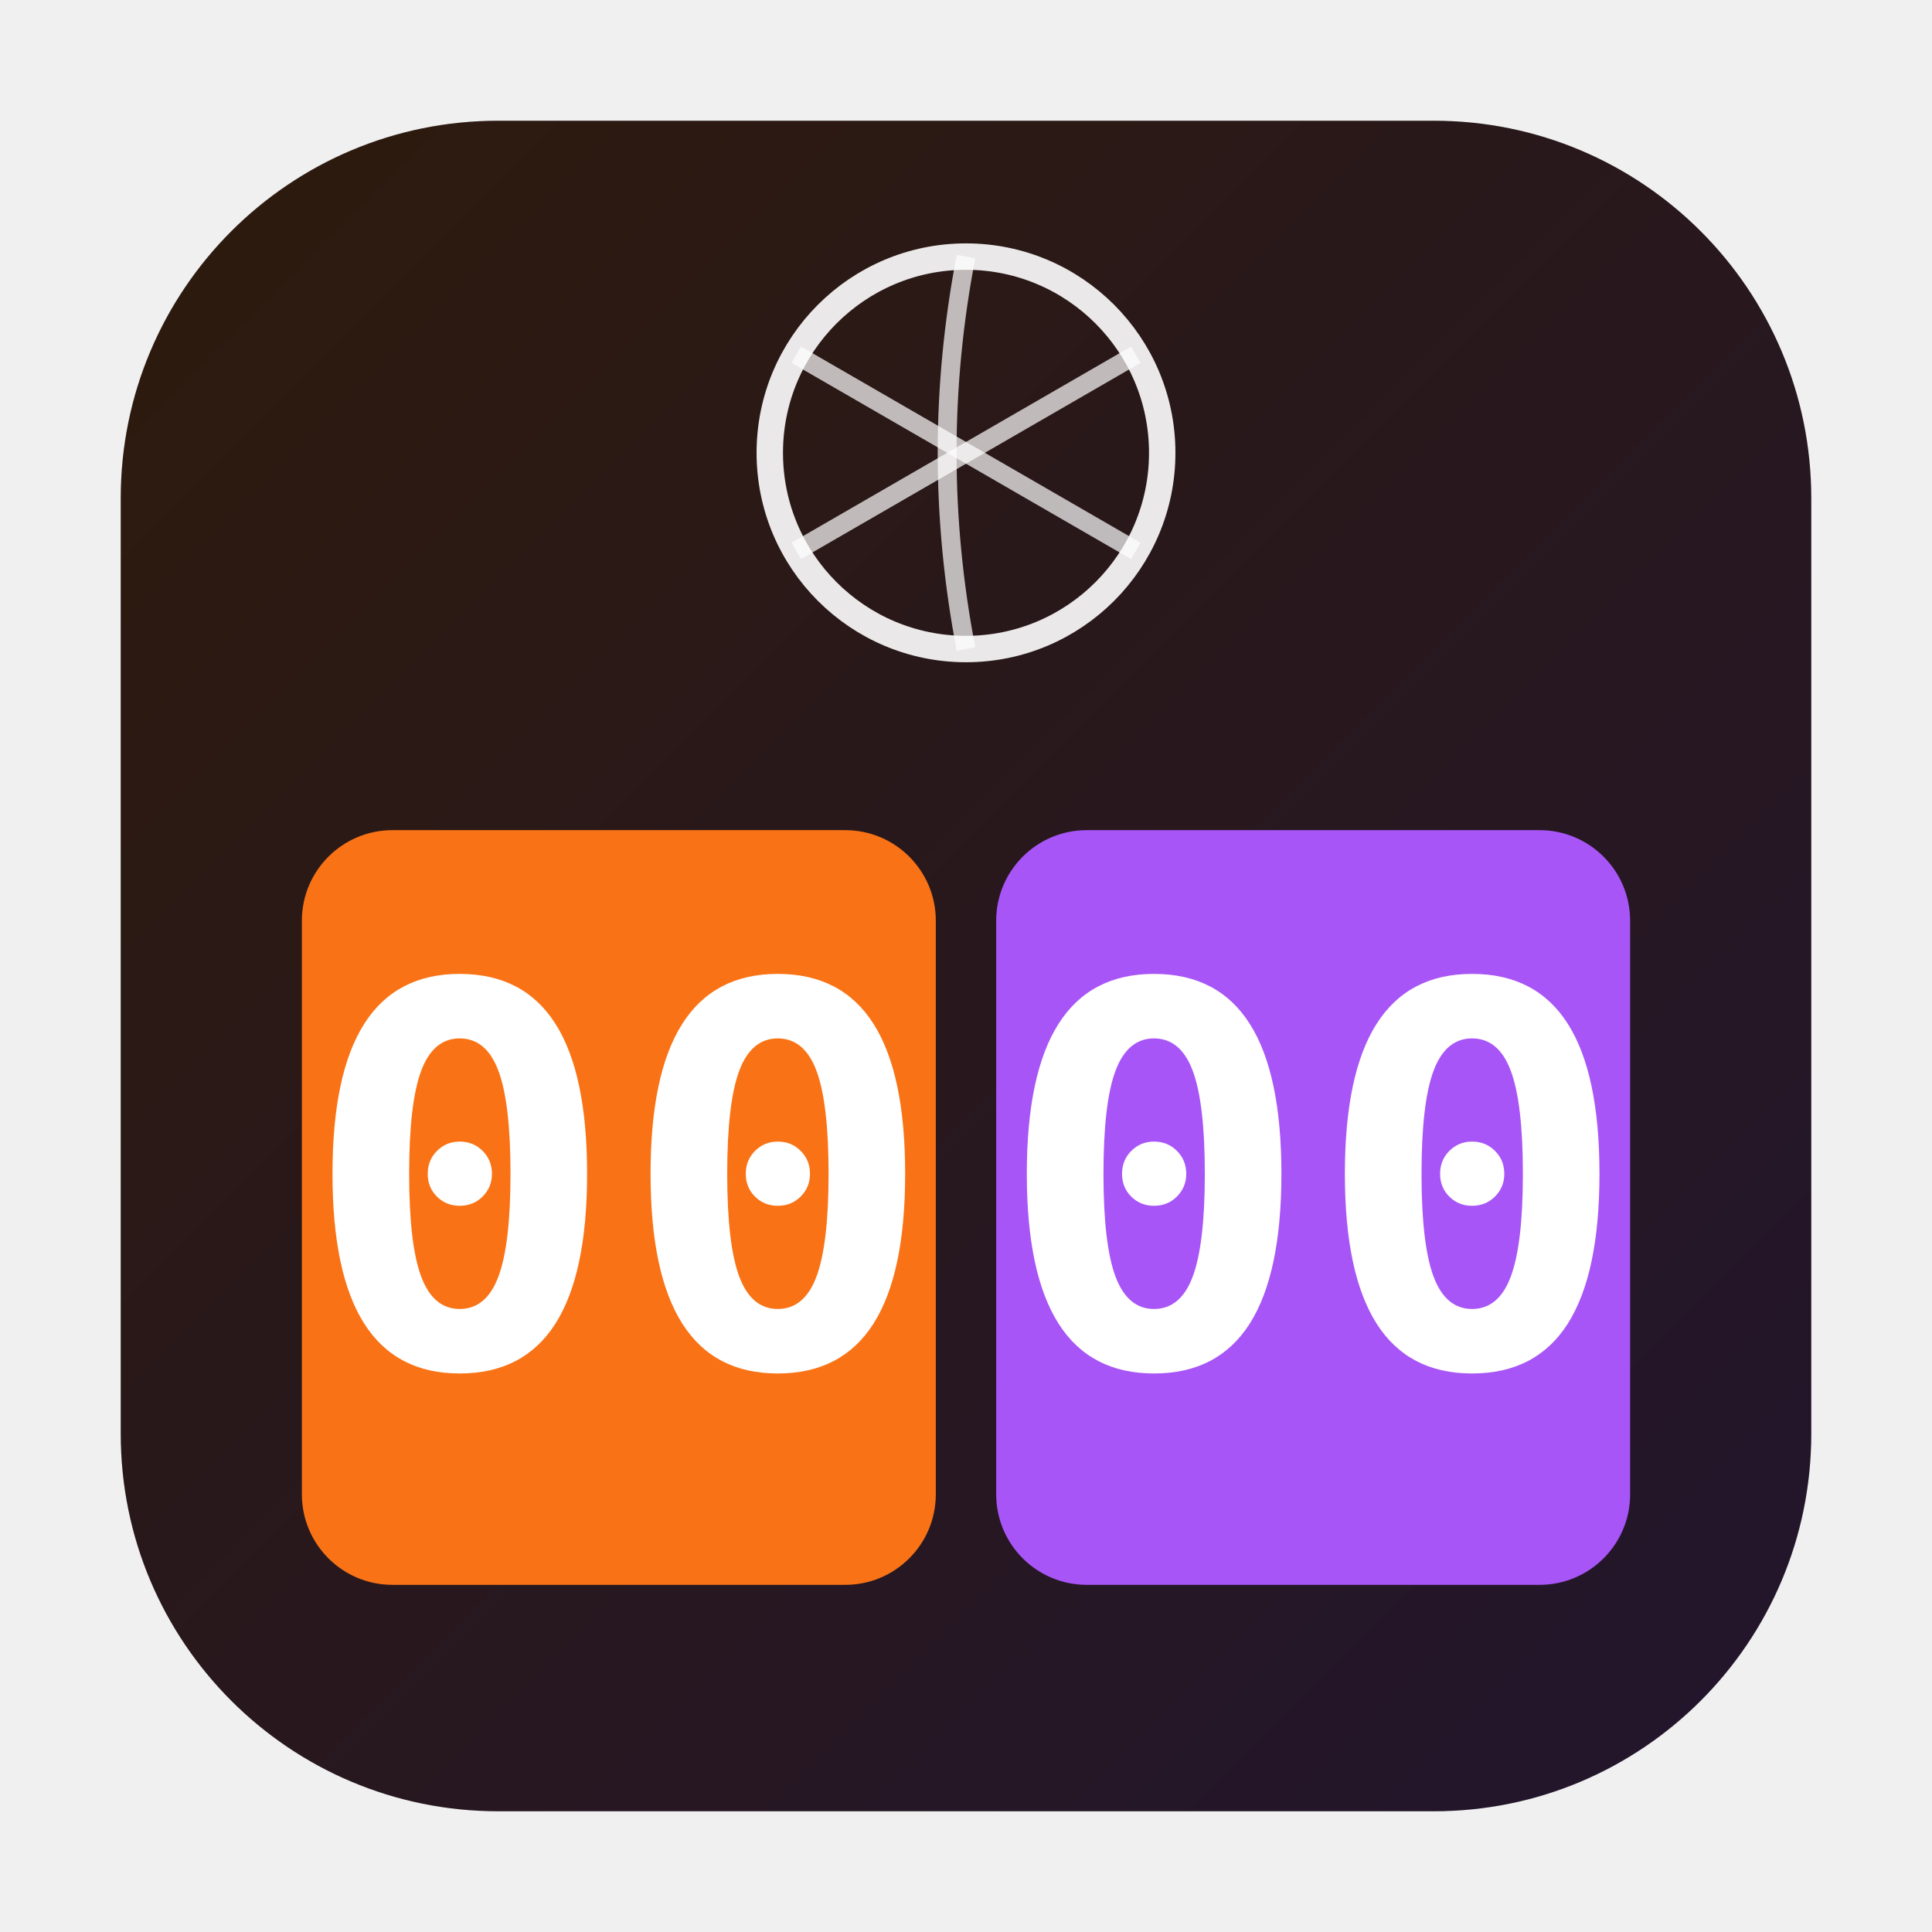
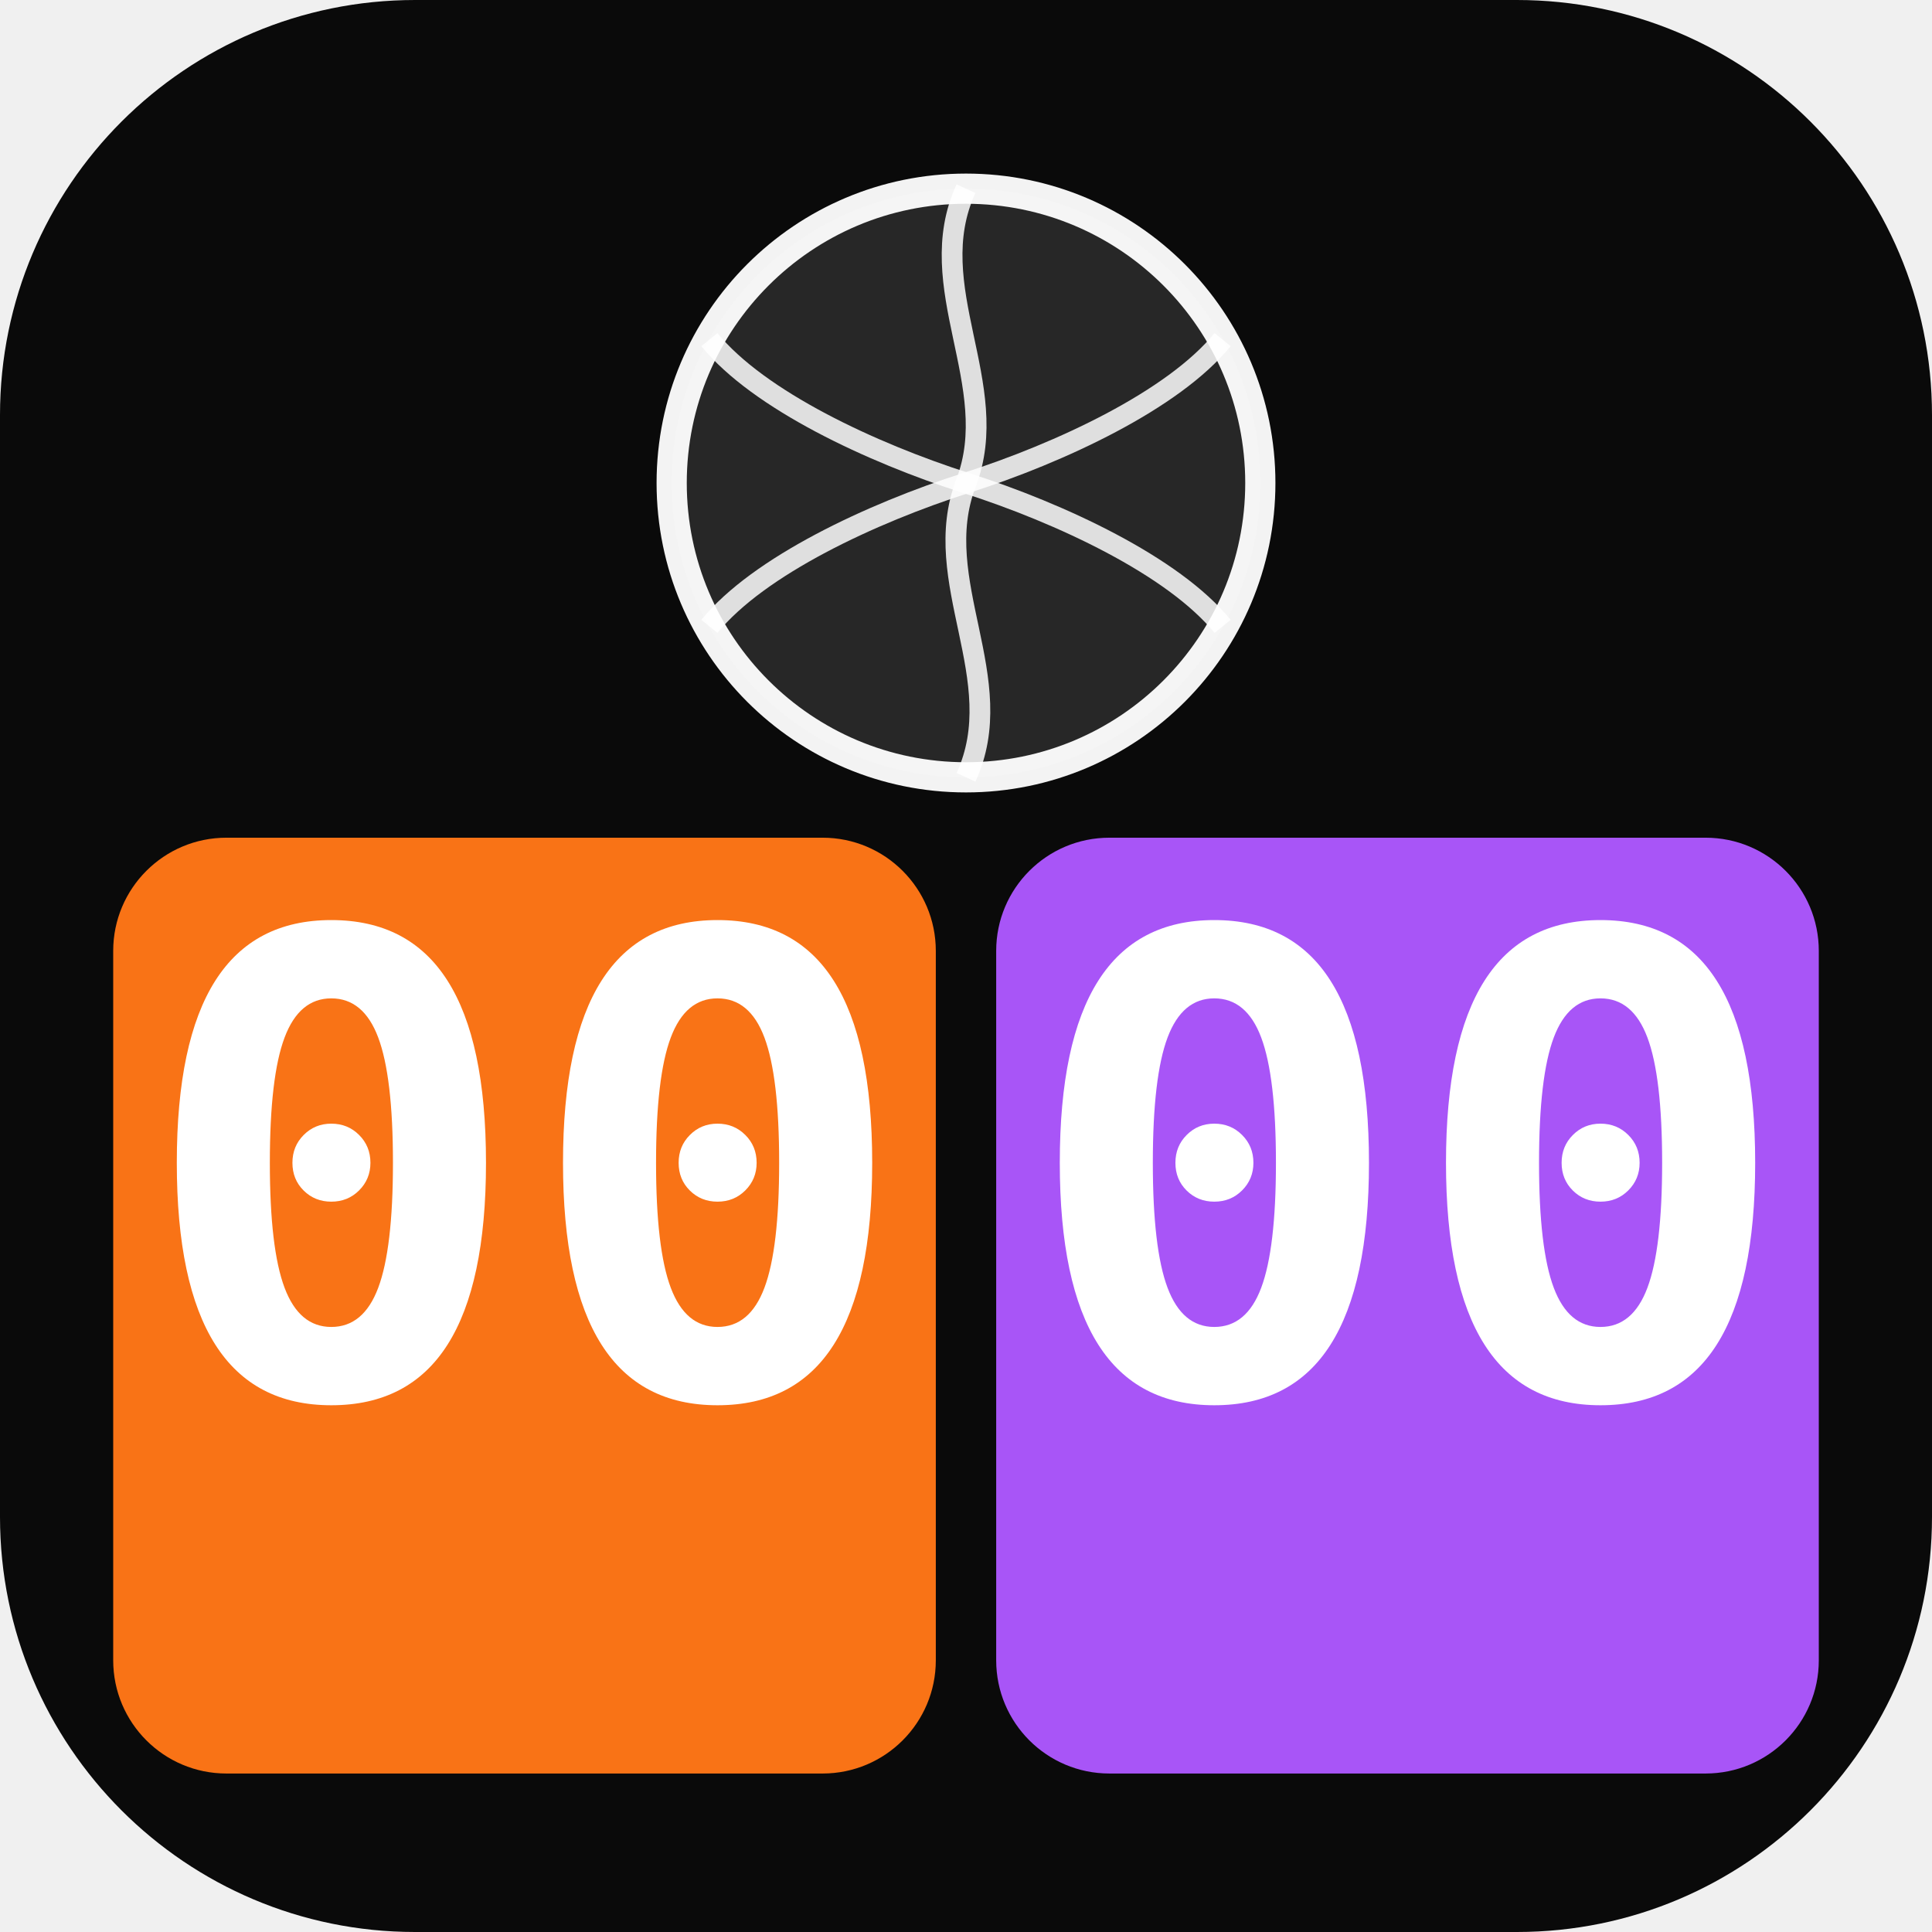
<svg xmlns="http://www.w3.org/2000/svg" width="512" height="512" viewBox="0 0 512 512">
-   <defs>
-     <linearGradient id="bgGlow" x1="0" y1="0" x2="1" y2="1">
-       <stop offset="0%" stop-color="#F97316" />
-       <stop offset="100%" stop-color="#A855F7" />
-     </linearGradient>
-     <clipPath id="roundedBg">
-       <rect x="32" y="32" width="448" height="448" rx="100" />
-     </clipPath>
-   </defs>
-   <rect x="32" y="32" width="448" height="448" rx="100" fill="#0A0A0A" />
-   <g clip-path="url(#roundedBg)">
-     <rect x="32" y="32" width="448" height="448" fill="url(#bgGlow)" opacity="0.15" />
-     <g transform="translate(256, 120)">
-       <circle cx="0" cy="0" r="52" fill="none" stroke="#FFFFFF" stroke-width="7" opacity="0.9" />
-       <path d="M -45 -26 Q 0 0 45 26" fill="none" stroke="#FFFFFF" stroke-width="5" opacity="0.7" />
-       <path d="M 45 -26 Q 0 0 -45 26" fill="none" stroke="#FFFFFF" stroke-width="5" opacity="0.7" />
-       <path d="M 0 -52 Q -10 0 0 52" fill="none" stroke="#FFFFFF" stroke-width="5" opacity="0.7" />
-     </g>
-     <g transform="translate(0, 0)">
-       <rect x="80" y="220" width="168" height="200" rx="24" fill="#F97316" />
-       <text x="164" y="362" font-family="monospace" font-size="140" font-weight="bold" fill="#FFFFFF" text-anchor="middle">00</text>
-     </g>
-     <g transform="translate(0, 0)">
-       <rect x="264" y="220" width="168" height="200" rx="24" fill="#A855F7" />
-       <text x="348" y="362" font-family="monospace" font-size="140" font-weight="bold" fill="#FFFFFF" text-anchor="middle">00</text>
-     </g>
+   <rect x="0" y="0" width="512" height="512" rx="110" fill="#0A0A0A" />
+   <g transform="translate(256, 128)">
+     <circle cx="0" cy="0" r="78" fill="#FFFFFF" opacity="0.12" />
+     <circle cx="0" cy="0" r="78" fill="none" stroke="#FFFFFF" stroke-width="8" opacity="0.95" />
+     <path d="M -68 -38 C -55 -22, -25 -8, 0 0 C 25 8, 55 22, 68 38" fill="none" stroke="#FFFFFF" stroke-width="5.5" opacity="0.85" />
+     <path d="M 68 -38 C 55 -22, 25 -8, 0 0 C -25 8, -55 22, -68 38" fill="none" stroke="#FFFFFF" stroke-width="5.5" opacity="0.85" />
+     <path d="M 0 -78 C -12 -52, 10 -26, 0 0 C -10 26, 12 52, 0 78" fill="none" stroke="#FFFFFF" stroke-width="5.5" opacity="0.85" />
+   </g>
+   <g>
+     <rect x="30" y="222" width="218" height="248" rx="30" fill="#F97316" />
+     <text x="139" y="370" font-family="monospace" font-size="170" font-weight="bold" fill="#FFFFFF" text-anchor="middle">00</text>
+   </g>
+   <g>
+     <rect x="264" y="222" width="218" height="248" rx="30" fill="#A855F7" />
+     <text x="373" y="370" font-family="monospace" font-size="170" font-weight="bold" fill="#FFFFFF" text-anchor="middle">00</text>
  </g>
</svg>
